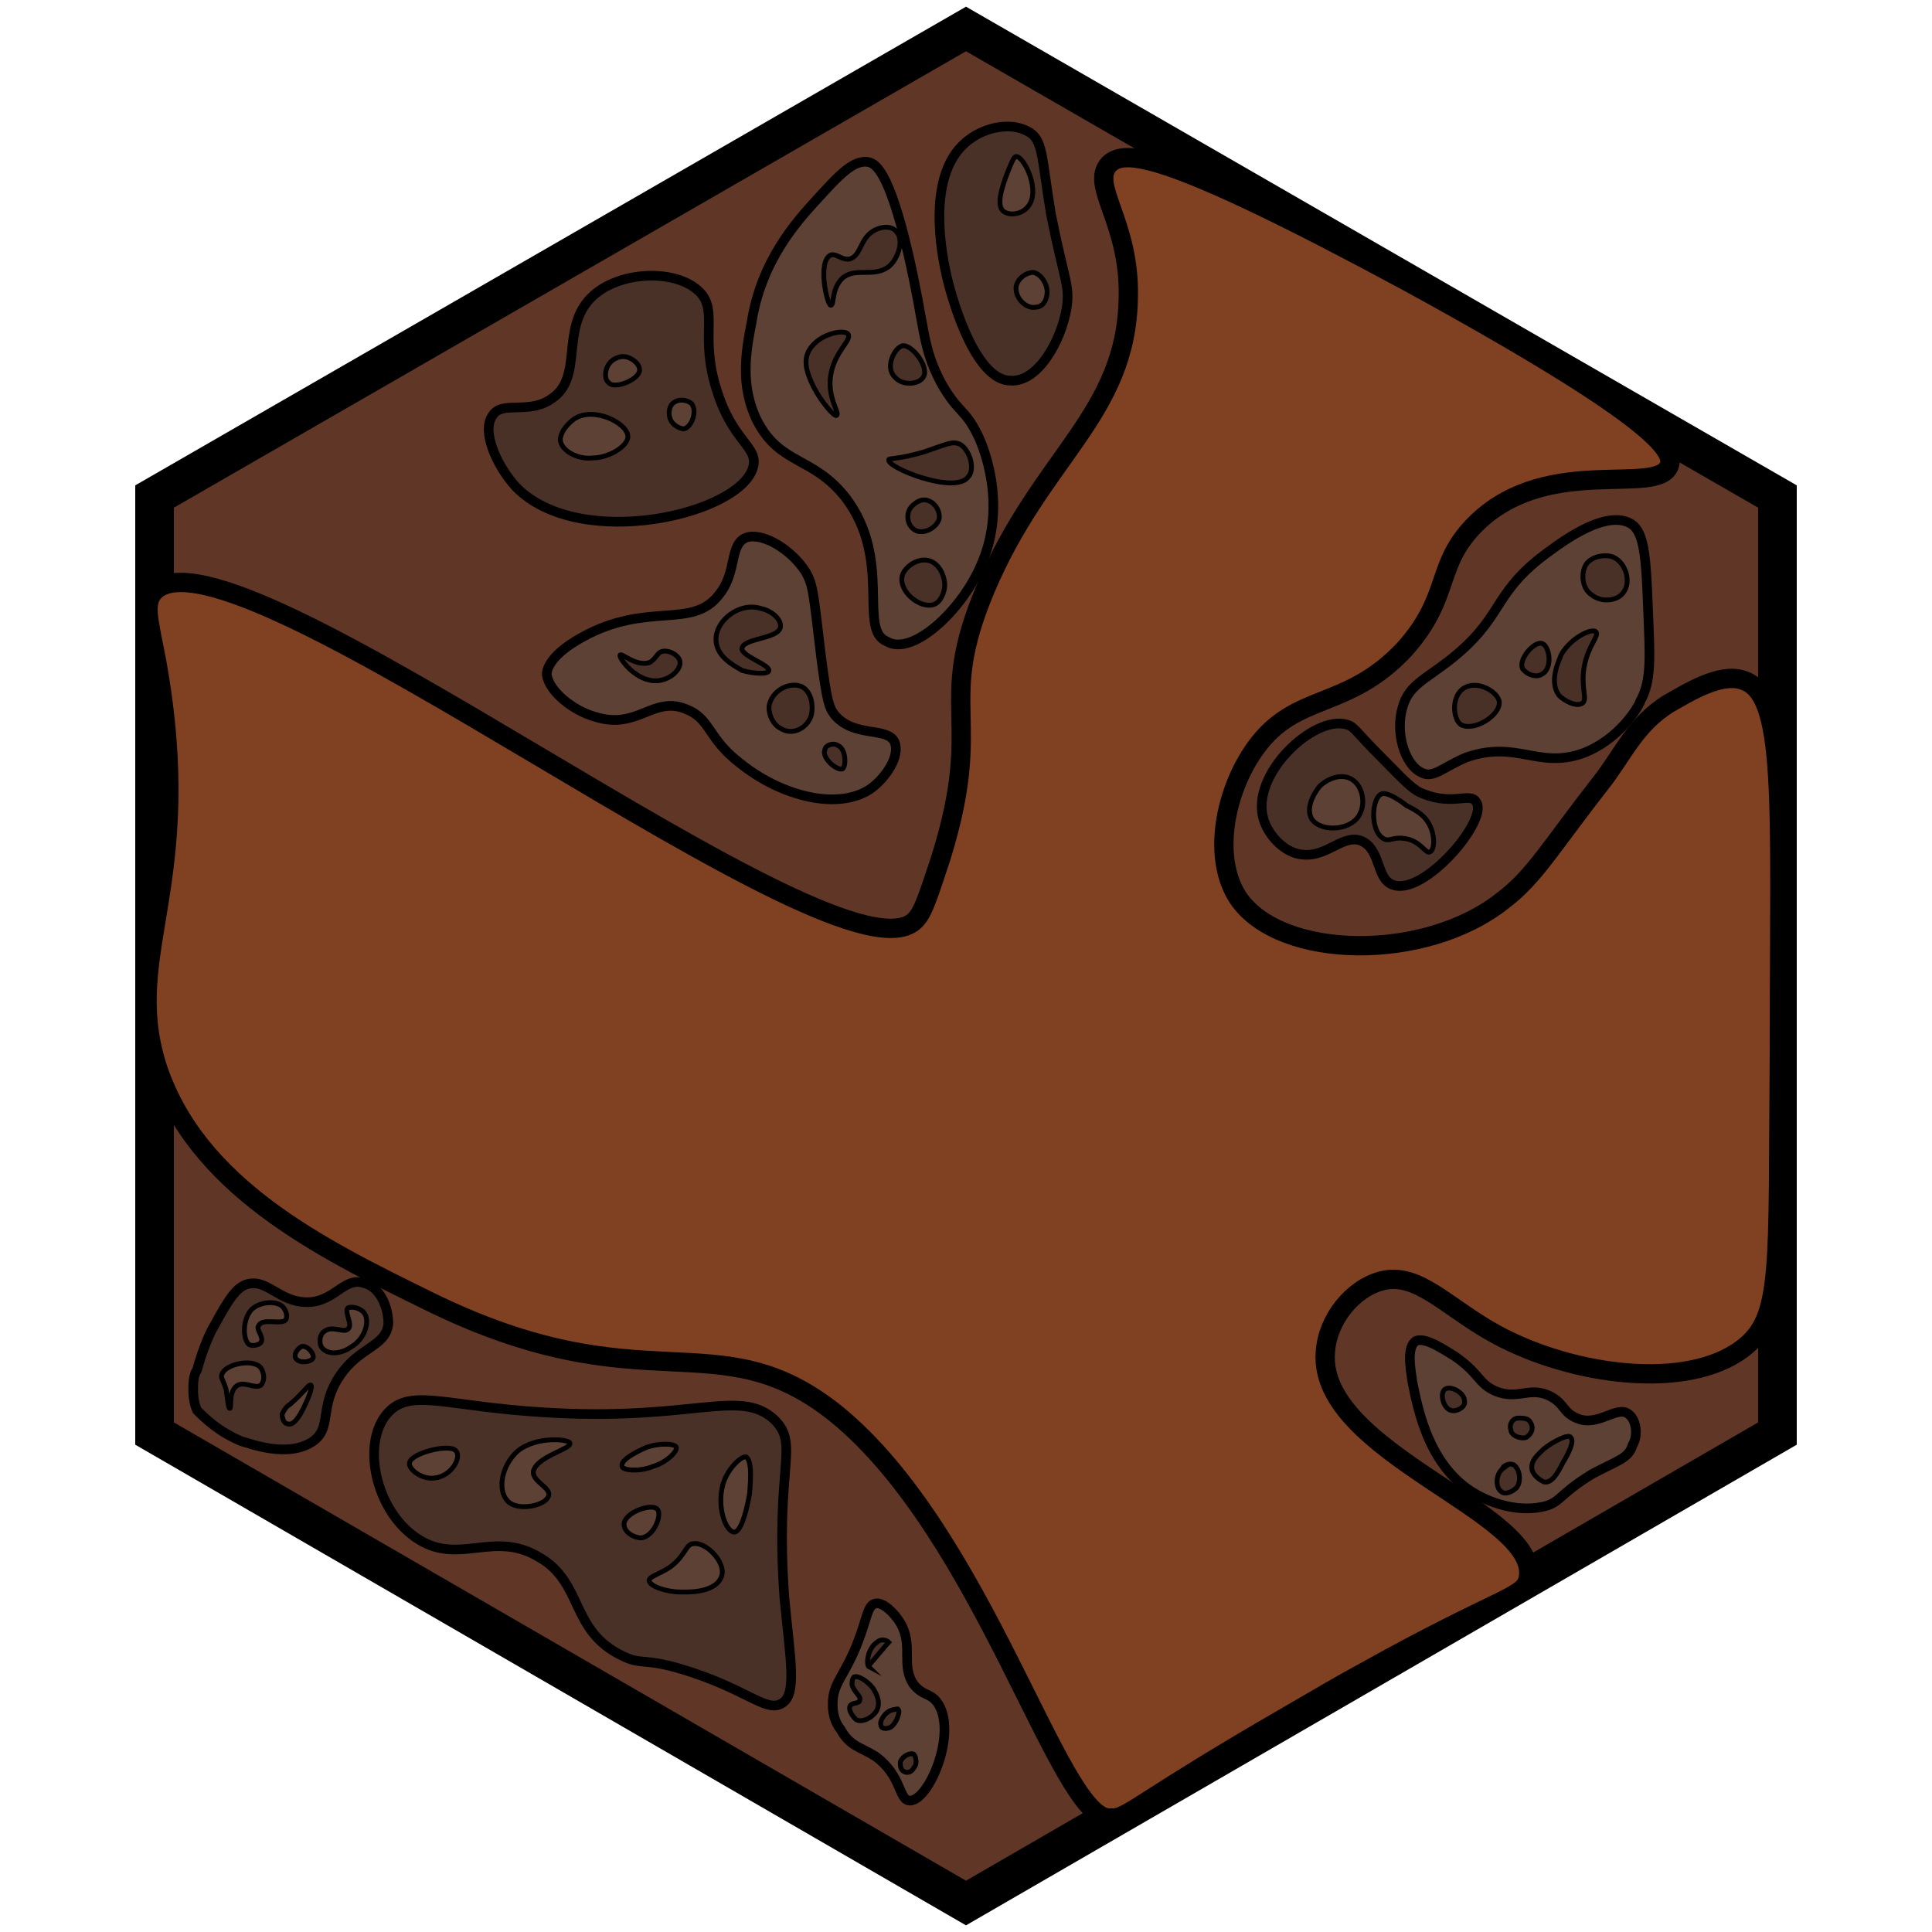
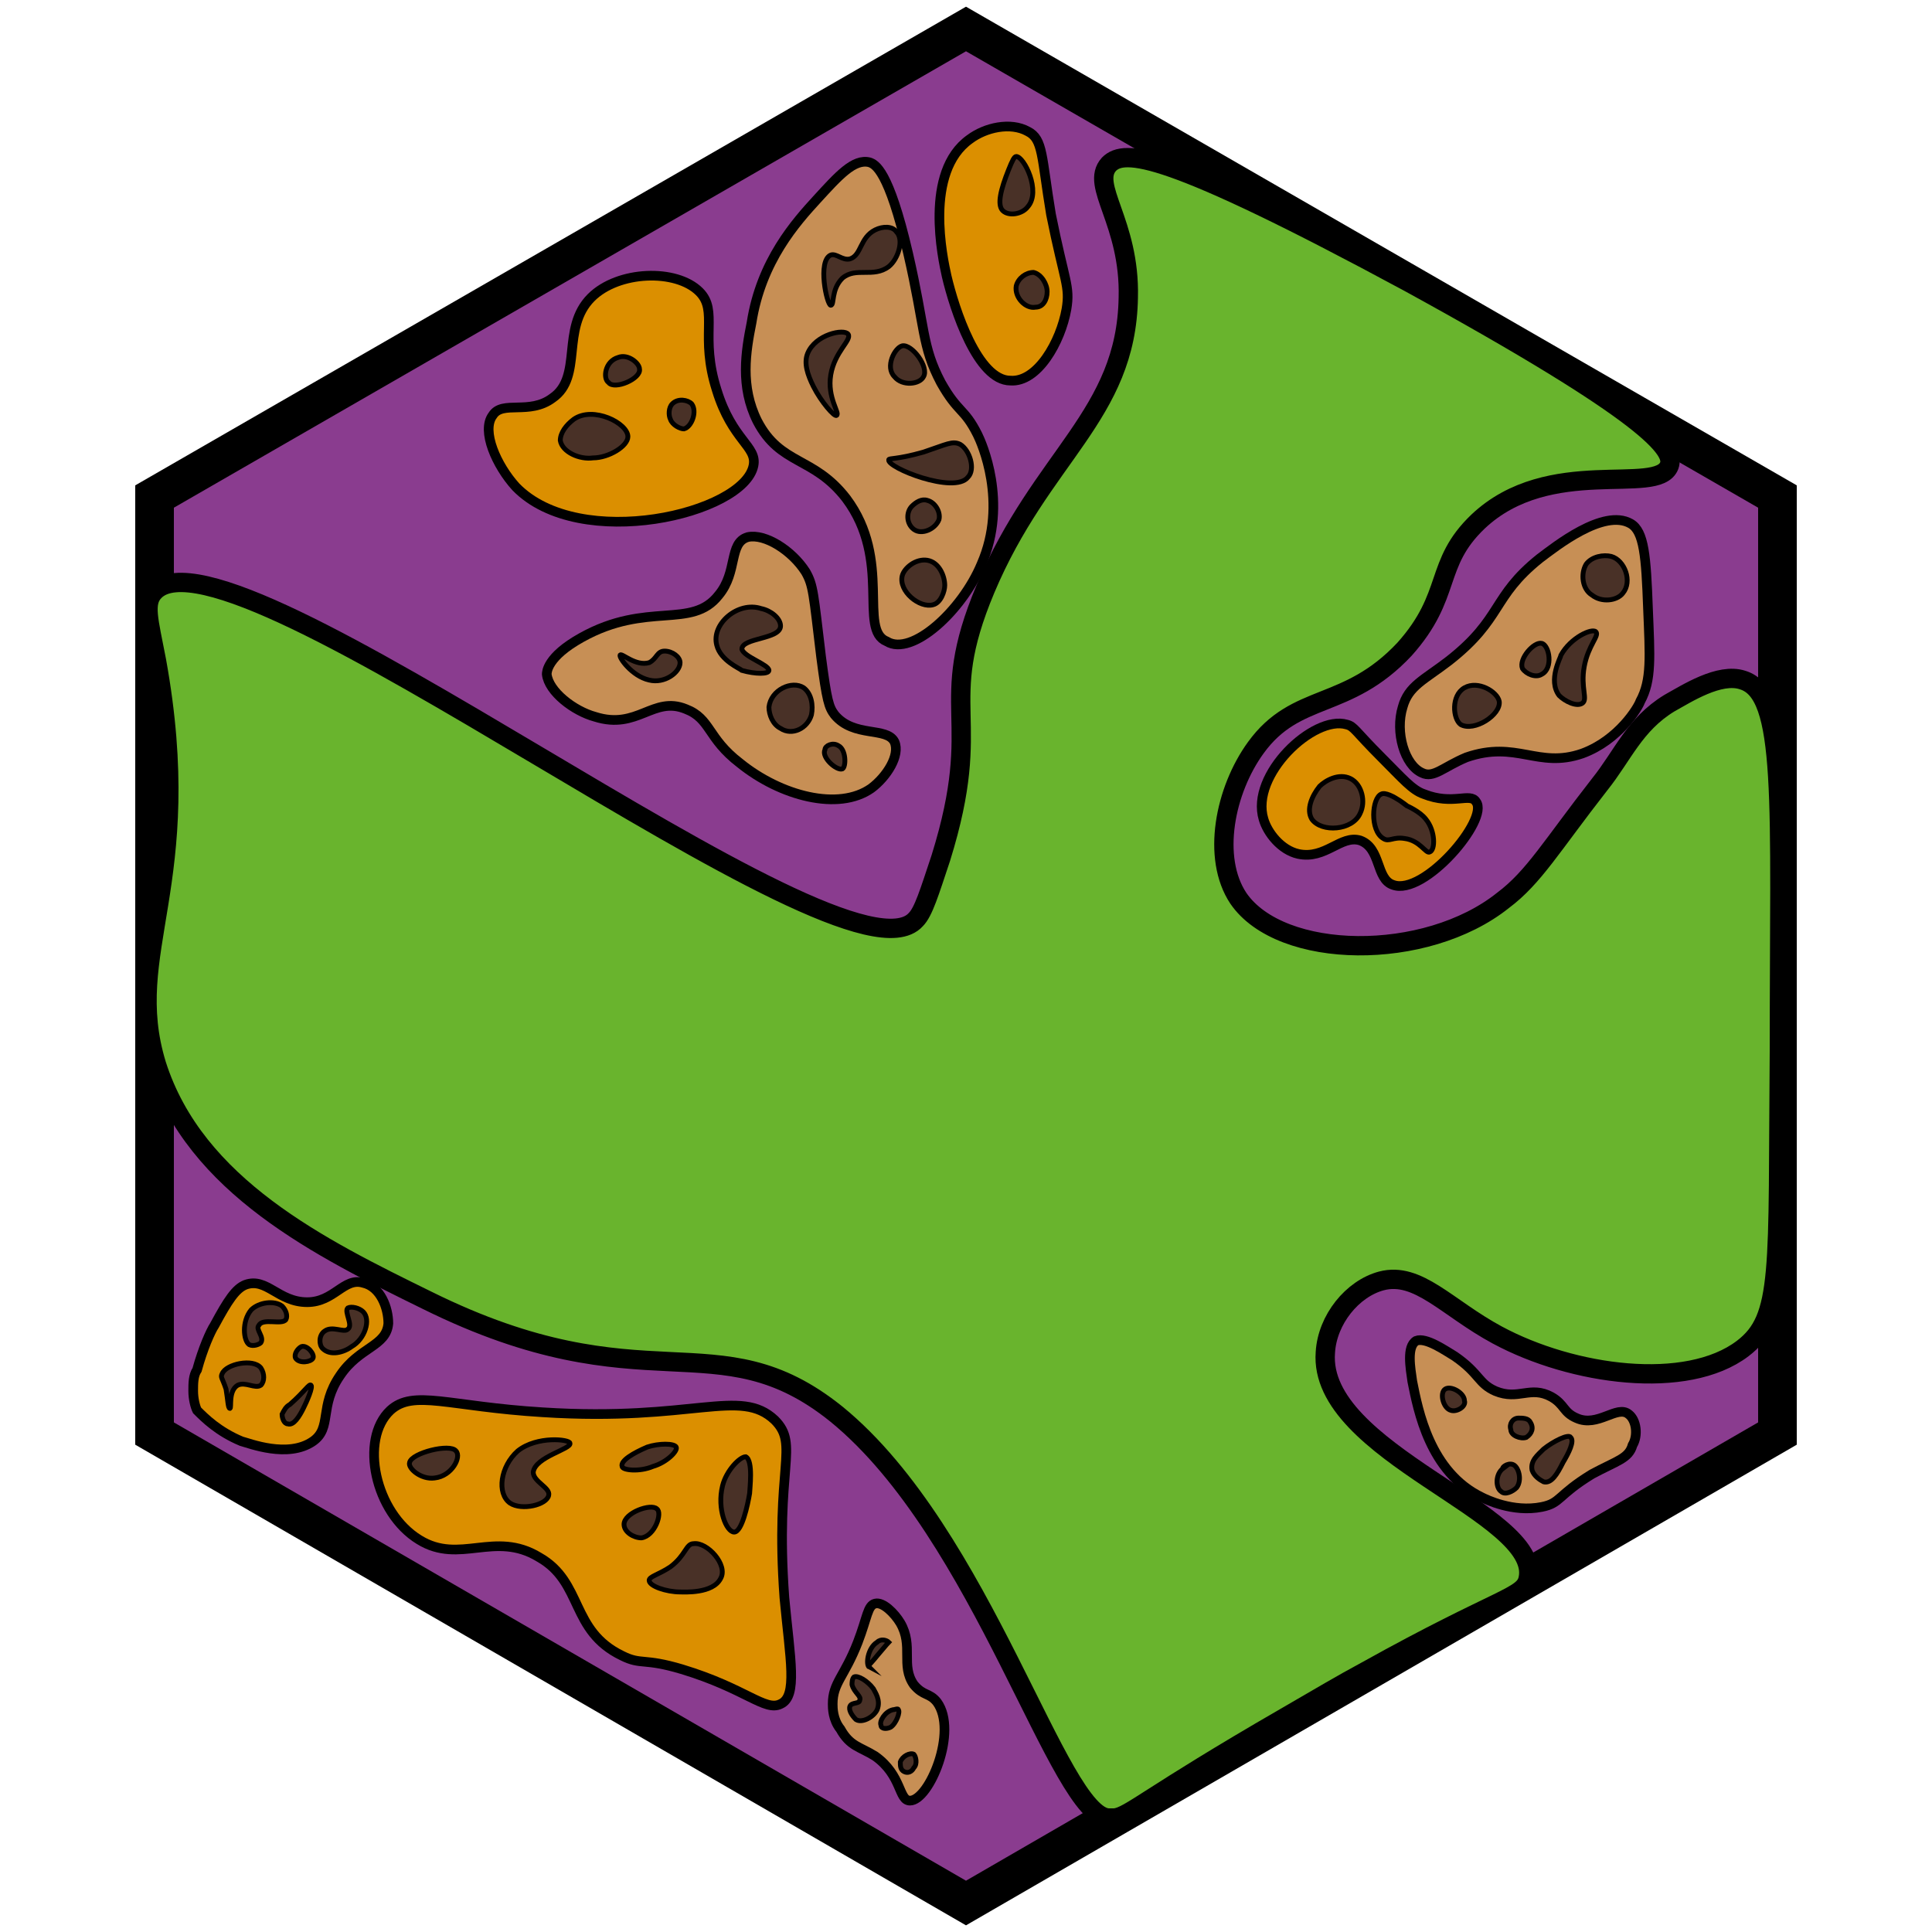
<svg xmlns="http://www.w3.org/2000/svg" version="1.1" id="Ebene_2_00000126308112139821010380000011903406711838980787_" x="0px" y="0px" viewBox="0 0 100 100" style="enable-background:new 0 0 100 100;" xml:space="preserve">
-   <style type="text/css">
- 	.st0{fill:#603726;stroke:#000000;stroke-width:2;stroke-miterlimit:10;}
- 	.st1{fill:#804122;stroke:#000000;stroke-miterlimit:10;}
- 	.st2{fill:#493127;stroke:#000000;stroke-width:0.5;stroke-miterlimit:10;}
- 	.st3{fill:#5D4135;stroke:#000000;stroke-width:0.5;stroke-miterlimit:10;}
- 	.st4{fill:#5D4135;stroke:#000000;stroke-width:0.25;stroke-miterlimit:10;}
- 	.st5{fill:#493127;stroke:#000000;stroke-width:0.25;stroke-miterlimit:10;}
- 	.st6{fill:none;stroke:#000000;stroke-width:0.25;stroke-miterlimit:10;}
- </style>
+   <style type="text/css">	.st0{fill:#8A3C8F;stroke:#000000;stroke-width:2;stroke-miterlimit:10;}	.st1{fill:#69B42D;stroke:#000000;stroke-miterlimit:10;}	.st2{fill:#DB8F00;stroke:#000000;stroke-width:0.5;stroke-miterlimit:10;}	.st3{fill:#C78F55;stroke:#000000;stroke-width:0.5;stroke-miterlimit:10;}	.st4{fill:#493127;stroke:#000000;stroke-width:0.25;stroke-miterlimit:10;}	.st5{fill:#493127;stroke:#000000;stroke-width:0.25;stroke-miterlimit:10;}	.st6{fill:none;stroke:#000000;stroke-width:0.25;stroke-miterlimit:10;}</style>
  <polygon class="st0" points="92,25.7 50,1.5 8,25.7 8,74.2 50,98.5 92,74.2 " />
-   <path class="st1" d="M22.1,67.3c11.3,5.6,15,0.9,21.2,5.9c7.6,6.2,11.5,20.9,14.1,20.9c0.1,0,0.3,0,0.3,0c0.8-0.1,1.7-1.1,8.8-5.2  c1.9-1.1,2.9-1.7,4.2-2.4c7-3.9,8.2-3.8,8.4-4.8c0.7-3.4-10.9-6.5-10.5-11.7c0.1-1.7,1.4-3.3,2.9-3.7c1.9-0.5,3.4,1.4,6,2.8  c3.9,2.1,9.8,2.9,12.7,0.7c2.1-1.6,1.8-4,1.9-15.4c0-13,0.4-18.5-1.9-19.2c-1.2-0.4-2.9,0.7-3.8,1.2c-1.8,1.1-2.4,2.7-3.6,4.2  c-2.5,3.2-3.4,4.8-5,6c-4,3.2-11.5,3.1-13.7-0.1c-1.4-2.1-0.7-5.6,0.9-7.8c2.1-2.9,4.7-1.9,7.7-5.1c2.5-2.8,1.5-4.4,3.8-6.6  c3.7-3.5,9.3-1.3,9.9-2.9c0.3-0.8-0.9-2.6-13.5-9.5C60.3,7.8,58.2,7.7,57.4,8.5c-1,1.1,1.1,3,1,6.9c-0.1,6.1-4.5,8.2-7.4,15.1  c-2.6,6.2,0,6.5-2.3,13.9c-0.6,1.8-0.9,2.8-1.3,3.2C43.7,51.7,12,26.5,8,30.6c-0.6,0.6-0.3,1.5,0.1,3.6c2.1,11.6-1.8,15,0,20.9  C10.1,61.4,16.6,64.6,22.1,67.3z" />
-   <path class="st2" d="M70.4,43.5c1.1,0.4,0.8,2,1.7,2.3c1.6,0.6,5-3.4,4.3-4.3c-0.3-0.5-1.2,0.2-2.7-0.4c-0.6-0.2-1.1-0.8-2.2-1.9  c-1.4-1.4-1.4-1.6-1.8-1.7c-1.7-0.5-5,2.6-4.3,4.9c0.2,0.7,0.9,1.6,1.8,1.8C68.6,44.5,69.4,43.2,70.4,43.5z" />
-   <path class="st3" d="M73.6,40c0.6,0.3,1.1-0.3,2.3-0.8c2.6-0.9,3.7,0.6,6-0.2c1.9-0.7,2.9-2.4,3-2.7c0.6-1.1,0.5-2.3,0.4-4.8  c-0.1-2.7-0.2-4-0.9-4.4c-1.4-0.8-3.9,1.2-4.7,1.8c-2.5,2-1.9,3.1-4.7,5.3c-1.3,1-2.1,1.3-2.4,2.4C72.2,37.9,72.7,39.6,73.6,40z" />
+   <path class="st1" d="M22.1,67.3c11.3,5.6,15,0.9,21.2,5.9c7.6,6.2,11.5,20.9,14.1,20.9c0.1,0,0.3,0,0.3,0c0.8-0.1,1.7-1.1,8.8-5.2 c1.9-1.1,2.9-1.7,4.2-2.4c7-3.9,8.2-3.8,8.4-4.8c0.7-3.4-10.9-6.5-10.5-11.7c0.1-1.7,1.4-3.3,2.9-3.7c1.9-0.5,3.4,1.4,6,2.8 c3.9,2.1,9.8,2.9,12.7,0.7c2.1-1.6,1.8-4,1.9-15.4c0-13,0.4-18.5-1.9-19.2c-1.2-0.4-2.9,0.7-3.8,1.2c-1.8,1.1-2.4,2.7-3.6,4.2 c-2.5,3.2-3.4,4.8-5,6c-4,3.2-11.5,3.1-13.7-0.1c-1.4-2.1-0.7-5.6,0.9-7.8c2.1-2.9,4.7-1.9,7.7-5.1c2.5-2.8,1.5-4.4,3.8-6.6 c3.7-3.5,9.3-1.3,9.9-2.9c0.3-0.8-0.9-2.6-13.5-9.5C60.3,7.8,58.2,7.7,57.4,8.5c-1,1.1,1.1,3,1,6.9c-0.1,6.1-4.5,8.2-7.4,15.1 c-2.6,6.2,0,6.5-2.3,13.9c-0.6,1.8-0.9,2.8-1.3,3.2C43.7,51.7,12,26.5,8,30.6c-0.6,0.6-0.3,1.5,0.1,3.6c2.1,11.6-1.8,15,0,20.9 C10.1,61.4,16.6,64.6,22.1,67.3z" />
+   <path class="st2" d="M70.4,43.5c1.1,0.4,0.8,2,1.7,2.3c1.6,0.6,5-3.4,4.3-4.3c-0.3-0.5-1.2,0.2-2.7-0.4c-0.6-0.2-1.1-0.8-2.2-1.9 c-1.4-1.4-1.4-1.6-1.8-1.7c-1.7-0.5-5,2.6-4.3,4.9c0.2,0.7,0.9,1.6,1.8,1.8C68.6,44.5,69.4,43.2,70.4,43.5z" />
+   <path class="st3" d="M73.6,40c0.6,0.3,1.1-0.3,2.3-0.8c2.6-0.9,3.7,0.6,6-0.2c1.9-0.7,2.9-2.4,3-2.7c0.6-1.1,0.5-2.3,0.4-4.8 c-0.1-2.7-0.2-4-0.9-4.4c-1.4-0.8-3.9,1.2-4.7,1.8c-2.5,2-1.9,3.1-4.7,5.3c-1.3,1-2.1,1.3-2.4,2.4C72.2,37.9,72.7,39.6,73.6,40z" />
  <g>
-     <path class="st2" d="M12.5,74.6c0.4,0.1,2.4,0.9,3.7,0c1-0.7,0.3-1.8,1.4-3.4c1-1.5,2.4-1.5,2.5-2.7c0-0.8-0.4-1.9-1.3-2.1   c-1-0.3-1.5,1-2.9,1c-1.5,0-2.1-1.3-3.2-0.9c-0.5,0.2-0.9,0.8-1.6,2.1c-0.2,0.3-0.6,1.2-0.9,2.3C10,71.2,10,71.6,10,72   c0,0.4,0.1,0.8,0.2,1C10.6,73.4,11.3,74.1,12.5,74.6z" />
-     <path class="st4" d="M12.3,71.7c0.4-0.2,0.9,0.2,1.2,0c0.2-0.2,0.2-0.6,0-0.9c-0.4-0.5-1.8-0.2-2,0.3c-0.1,0.2,0,0.2,0.2,0.8   c0.1,0.6,0.1,1,0.2,1C12,72.9,11.8,72,12.3,71.7z" />
-     <path class="st4" d="M15.7,72.9c0.2-0.4,0.5-1.1,0.4-1.2c-0.1-0.1-0.3,0.3-1.1,1c-0.2,0.1-0.3,0.3-0.4,0.5c0,0.2,0.1,0.5,0.3,0.5   C15.2,73.8,15.5,73.3,15.7,72.9z" />
-     <path class="st4" d="M13,67.8c0.4-0.4,1.2-0.5,1.6-0.2c0.2,0.2,0.3,0.5,0.2,0.7c-0.2,0.3-1.2-0.1-1.4,0.3c-0.2,0.2,0.3,0.6,0.1,0.9   c-0.1,0.1-0.4,0.2-0.6,0.1C12.6,69.4,12.5,68.4,13,67.8z" />
+     <path class="st2" d="M12.5,74.6c0.4,0.1,2.4,0.9,3.7,0c1-0.7,0.3-1.8,1.4-3.4c1-1.5,2.4-1.5,2.5-2.7c0-0.8-0.4-1.9-1.3-2.1  c-1-0.3-1.5,1-2.9,1c-1.5,0-2.1-1.3-3.2-0.9c-0.5,0.2-0.9,0.8-1.6,2.1c-0.2,0.3-0.6,1.2-0.9,2.3C10,71.2,10,71.6,10,72  c0,0.4,0.1,0.8,0.2,1C10.6,73.4,11.3,74.1,12.5,74.6z" />
+     <path class="st4" d="M12.3,71.7c0.4-0.2,0.9,0.2,1.2,0c0.2-0.2,0.2-0.6,0-0.9c-0.4-0.5-1.8-0.2-2,0.3c-0.1,0.2,0,0.2,0.2,0.8  c0.1,0.6,0.1,1,0.2,1C12,72.9,11.8,72,12.3,71.7z" />
+     <path class="st4" d="M15.7,72.9c0.2-0.4,0.5-1.1,0.4-1.2c-0.1-0.1-0.3,0.3-1.1,1c-0.2,0.1-0.3,0.3-0.4,0.5c0,0.2,0.1,0.5,0.3,0.5  C15.2,73.8,15.5,73.3,15.7,72.9z" />
+     <path class="st4" d="M13,67.8c0.4-0.4,1.2-0.5,1.6-0.2c0.2,0.2,0.3,0.5,0.2,0.7c-0.2,0.3-1.2-0.1-1.4,0.3c-0.2,0.2,0.3,0.6,0.1,0.9  c-0.1,0.1-0.4,0.2-0.6,0.1C12.6,69.4,12.5,68.4,13,67.8z" />
    <path class="st4" d="M16.2,70.3c0.1-0.2-0.3-0.7-0.6-0.6c-0.2,0.1-0.4,0.4-0.3,0.6C15.5,70.6,16.1,70.5,16.2,70.3z" />
-     <path class="st4" d="M18.2,69.7c0.7-0.4,1-1.4,0.6-1.8c-0.2-0.2-0.6-0.3-0.8-0.2c-0.2,0.2,0.3,0.9,0,1.1c-0.2,0.2-0.8-0.2-1.2,0.1   c-0.3,0.2-0.3,0.7-0.1,0.9C17.1,70.2,17.8,70,18.2,69.7z" />
+     <path class="st4" d="M18.2,69.7c0.7-0.4,1-1.4,0.6-1.8c-0.2-0.2-0.6-0.3-0.8-0.2c-0.2,0.2,0.3,0.9,0,1.1c-0.2,0.2-0.8-0.2-1.2,0.1  c-0.3,0.2-0.3,0.7-0.1,0.9C17.1,70.2,17.8,70,18.2,69.7z" />
  </g>
  <g>
-     <path class="st2" d="M28.1,73.1c-4.9-0.3-6.7-1.2-7.9-0.1c-1.6,1.5-0.8,5.3,1.5,6.7c2.1,1.3,3.9-0.5,6.2,0.9   c2.3,1.3,1.6,3.8,4.3,5.1c1,0.5,1.1,0.1,3.1,0.7c3.3,1,4.3,2.2,5.1,1.8c0.9-0.4,0.5-2.3,0.2-5.5c-0.5-6.8,0.8-7.9-0.5-9.2   C38.3,71.8,35.9,73.6,28.1,73.1z" />
-     <path class="st4" d="M38.8,77.3c-0.1,0.6-0.4,2-0.8,2c-0.4,0-0.9-1.2-0.6-2.4c0.2-0.8,0.9-1.5,1.2-1.5C39,75.6,38.8,77.1,38.8,77.3   z" />
+     <path class="st2" d="M28.1,73.1c-4.9-0.3-6.7-1.2-7.9-0.1c-1.6,1.5-0.8,5.3,1.5,6.7c2.1,1.3,3.9-0.5,6.2,0.9  c2.3,1.3,1.6,3.8,4.3,5.1c1,0.5,1.1,0.1,3.1,0.7c3.3,1,4.3,2.2,5.1,1.8c0.9-0.4,0.5-2.3,0.2-5.5c-0.5-6.8,0.8-7.9-0.5-9.2  C38.3,71.8,35.9,73.6,28.1,73.1z" />
+     <path class="st4" d="M38.8,77.3c-0.1,0.6-0.4,2-0.8,2c-0.4,0-0.9-1.2-0.6-2.4c0.2-0.8,0.9-1.5,1.2-1.5C39,75.6,38.8,77.1,38.8,77.3  z" />
    <path class="st4" d="M33.2,79.6c-0.4,0-0.9-0.3-0.9-0.7c0-0.6,1.4-1.1,1.7-0.8C34.3,78.3,33.9,79.5,33.2,79.6z" />
-     <path class="st4" d="M37.3,81.7c-0.4,0.8-1.9,0.7-2.1,0.7c-0.7,0-1.6-0.3-1.6-0.6c0-0.2,0.5-0.3,1.1-0.7c0.8-0.6,0.8-1.2,1.2-1.2   C36.6,79.8,37.7,81,37.3,81.7z" />
-     <path class="st4" d="M32.2,75.9c-0.1-0.3,0.6-0.7,1.3-1c0.6-0.2,1.4-0.2,1.5,0c0.1,0.2-0.5,0.8-1.2,1   C33.1,76.2,32.2,76.1,32.2,75.9z" />
-     <path class="st4" d="M26.8,75.1c-0.9,0.8-1.1,2.2-0.4,2.7c0.6,0.4,1.9,0.1,2-0.4c0.1-0.4-0.8-0.7-0.8-1.2c0.1-0.8,2-1.2,1.9-1.5   C29.5,74.5,27.8,74.3,26.8,75.1z" />
+     <path class="st4" d="M37.3,81.7c-0.4,0.8-1.9,0.7-2.1,0.7c-0.7,0-1.6-0.3-1.6-0.6c0-0.2,0.5-0.3,1.1-0.7c0.8-0.6,0.8-1.2,1.2-1.2  C36.6,79.8,37.7,81,37.3,81.7z" />
+     <path class="st4" d="M32.2,75.9c-0.1-0.3,0.6-0.7,1.3-1c0.6-0.2,1.4-0.2,1.5,0c0.1,0.2-0.5,0.8-1.2,1  C33.1,76.2,32.2,76.1,32.2,75.9z" />
+     <path class="st4" d="M26.8,75.1c-0.9,0.8-1.1,2.2-0.4,2.7c0.6,0.4,1.9,0.1,2-0.4c0.1-0.4-0.8-0.7-0.8-1.2c0.1-0.8,2-1.2,1.9-1.5  C29.5,74.5,27.8,74.3,26.8,75.1z" />
    <path class="st4" d="M21.2,75.7c-0.1,0.3,0.6,0.9,1.3,0.8c0.9-0.1,1.4-1.1,1.1-1.4C23.3,74.7,21.3,75.2,21.2,75.7z" />
  </g>
  <g>
-     <path class="st3" d="M35.5,36.7c1.3,0.5,1.1,1.5,2.8,2.8c2.1,1.7,5.1,2.5,6.8,1.3c0.8-0.6,1.5-1.7,1.2-2.4   c-0.4-0.8-2.1-0.2-3.1-1.4c-0.3-0.4-0.4-0.7-0.7-3c-0.4-3.3-0.4-3.7-0.8-4.4c-0.7-1.1-2.1-2-3-1.8c-1,0.3-0.5,1.8-1.5,3   c-1.4,1.8-3.7,0.3-7.1,2.2c-1.8,1-1.8,1.8-1.8,1.9c0.1,0.9,1.4,1.9,2.5,2.2C33,37.8,33.8,36,35.5,36.7z" />
-     <path class="st5" d="M33.6,34.3c-0.7,0.2-1.4-0.5-1.5-0.4C32,34,32.7,35,33.6,35.2c0.8,0.2,1.6-0.4,1.6-0.9c0-0.3-0.4-0.6-0.8-0.6   C34,33.7,34,34.1,33.6,34.3z" />
-     <path class="st5" d="M39.8,34.7c0-0.3-1.3-0.7-1.4-1.1c0-0.6,2-0.5,2-1.2c0-0.4-0.5-0.8-1-0.9c-1.2-0.4-2.6,0.8-2.3,1.9   c0.2,0.8,1.2,1.2,1.3,1.3C39.1,34.9,39.8,34.9,39.8,34.7z" />
+     <path class="st3" d="M35.5,36.7c1.3,0.5,1.1,1.5,2.8,2.8c2.1,1.7,5.1,2.5,6.8,1.3c0.8-0.6,1.5-1.7,1.2-2.4  c-0.4-0.8-2.1-0.2-3.1-1.4c-0.3-0.4-0.4-0.7-0.7-3c-0.4-3.3-0.4-3.7-0.8-4.4c-0.7-1.1-2.1-2-3-1.8c-1,0.3-0.5,1.8-1.5,3  c-1.4,1.8-3.7,0.3-7.1,2.2c-1.8,1-1.8,1.8-1.8,1.9c0.1,0.9,1.4,1.9,2.5,2.2C33,37.8,33.8,36,35.5,36.7z" />
+     <path class="st5" d="M33.6,34.3c-0.7,0.2-1.4-0.5-1.5-0.4C32,34,32.7,35,33.6,35.2c0.8,0.2,1.6-0.4,1.6-0.9c0-0.3-0.4-0.6-0.8-0.6  C34,33.7,34,34.1,33.6,34.3z" />
+     <path class="st5" d="M39.8,34.7c0-0.3-1.3-0.7-1.4-1.1c0-0.6,2-0.5,2-1.2c0-0.4-0.5-0.8-1-0.9c-1.2-0.4-2.6,0.8-2.3,1.9  c0.2,0.8,1.2,1.2,1.3,1.3C39.1,34.9,39.8,34.9,39.8,34.7z" />
    <path class="st5" d="M40.4,37.7c0.6,0.4,1.4,0,1.6-0.7c0.1-0.5,0-1.1-0.4-1.4c-0.6-0.4-1.7,0.1-1.8,1C39.8,37,40,37.5,40.4,37.7z" />
    <path class="st5" d="M43.6,39.8c0.2-0.1,0.2-1-0.2-1.2c-0.3-0.2-0.7,0-0.7,0.2C42.5,39.2,43.3,39.9,43.6,39.8z" />
  </g>
  <g>
-     <path class="st2" d="M39,24.1c0.2-1-1.1-1.3-1.9-3.9c-0.9-2.8,0.1-4.1-0.9-5.1C35,13.9,32,14,30.6,15.4c-1.6,1.6-0.4,4.1-2,5.2   c-1.2,0.9-2.6,0.1-3.1,0.9c-0.6,0.8,0.2,2.6,1.2,3.7C30,28.6,38.5,26.6,39,24.1z" />
+     <path class="st2" d="M39,24.1c0.2-1-1.1-1.3-1.9-3.9c-0.9-2.8,0.1-4.1-0.9-5.1C35,13.9,32,14,30.6,15.4c-1.6,1.6-0.4,4.1-2,5.2  c-1.2,0.9-2.6,0.1-3.1,0.9c-0.6,0.8,0.2,2.6,1.2,3.7C30,28.6,38.5,26.6,39,24.1z" />
    <path class="st4" d="M29,22.8c0.1,0.6,1,1,1.7,0.9c0.8,0,1.8-0.6,1.8-1.1c0-0.7-1.8-1.6-2.8-0.9C29.3,22,29,22.4,29,22.8z" />
-     <path class="st4" d="M34.7,21.7c0.1,0.3,0.5,0.5,0.7,0.5c0.4-0.1,0.7-0.9,0.4-1.3c-0.2-0.2-0.7-0.3-1,0   C34.6,21.1,34.6,21.5,34.7,21.7z" />
+     <path class="st4" d="M34.7,21.7c0.1,0.3,0.5,0.5,0.7,0.5c0.4-0.1,0.7-0.9,0.4-1.3c-0.2-0.2-0.7-0.3-1,0  C34.6,21.1,34.6,21.5,34.7,21.7z" />
    <path class="st4" d="M33.1,19.1c0-0.3-0.6-0.8-1.1-0.6c-0.7,0.2-0.8,1.1-0.5,1.3C31.8,20.2,33.2,19.6,33.1,19.1z" />
  </g>
  <g>
-     <path class="st3" d="M45.3,90.9c1.4,1,1.2,2.3,1.8,2.3c1,0,2.5-3.6,1.4-5.1c-0.4-0.5-0.7-0.3-1.2-0.9c-0.7-1,0-2-0.7-3.2   c-0.3-0.5-0.9-1.1-1.3-1c-0.4,0.1-0.4,0.7-0.9,2c-0.7,1.8-1.3,2.1-1.3,3.2c0,0.2,0,0.8,0.4,1.3C44,90.4,44.5,90.4,45.3,90.9z" />
-     <path class="st5" d="M44,88.3c-0.1,0.2,0.1,0.5,0.3,0.7c0.3,0.2,0.9-0.1,1.1-0.5c0.2-0.5-0.1-0.9-0.2-1.1c-0.3-0.4-0.8-0.7-1-0.6   c-0.1,0.1-0.1,0.3-0.1,0.4c0.1,0.4,0.5,0.6,0.4,0.8C44.5,88.2,44.1,88.1,44,88.3z" />
-     <path class="st5" d="M45.6,89.3c-0.1-0.2,0.2-0.7,0.6-0.8c0.1,0,0.3-0.1,0.3,0c0.1,0.1-0.1,0.7-0.4,0.9   C45.9,89.5,45.6,89.5,45.6,89.3z" />
-     <path class="st5" d="M46.8,91.7c0.2,0.1,0.4,0,0.5-0.2c0.2-0.2,0.1-0.6,0-0.7c-0.2-0.1-0.6,0.1-0.7,0.4   C46.6,91.4,46.6,91.6,46.8,91.7z" />
-     <path class="st5" d="M45.4,85.7C45.9,85.1,46,85,46,85c-0.1-0.1-0.4-0.2-0.6,0c-0.5,0.3-0.6,1.2-0.4,1.3   C44.9,86.2,45,86.2,45.4,85.7z" />
+     <path class="st3" d="M45.3,90.9c1.4,1,1.2,2.3,1.8,2.3c1,0,2.5-3.6,1.4-5.1c-0.4-0.5-0.7-0.3-1.2-0.9c-0.7-1,0-2-0.7-3.2  c-0.3-0.5-0.9-1.1-1.3-1c-0.4,0.1-0.4,0.7-0.9,2c-0.7,1.8-1.3,2.1-1.3,3.2c0,0.2,0,0.8,0.4,1.3C44,90.4,44.5,90.4,45.3,90.9z" />
+     <path class="st5" d="M44,88.3c-0.1,0.2,0.1,0.5,0.3,0.7c0.3,0.2,0.9-0.1,1.1-0.5c0.2-0.5-0.1-0.9-0.2-1.1c-0.3-0.4-0.8-0.7-1-0.6  c-0.1,0.1-0.1,0.3-0.1,0.4c0.1,0.4,0.5,0.6,0.4,0.8C44.5,88.2,44.1,88.1,44,88.3z" />
+     <path class="st5" d="M45.6,89.3c-0.1-0.2,0.2-0.7,0.6-0.8c0.1,0,0.3-0.1,0.3,0c0.1,0.1-0.1,0.7-0.4,0.9  C45.9,89.5,45.6,89.5,45.6,89.3z" />
+     <path class="st5" d="M46.8,91.7c0.2,0.1,0.4,0,0.5-0.2c0.2-0.2,0.1-0.6,0-0.7c-0.2-0.1-0.6,0.1-0.7,0.4  C46.6,91.4,46.6,91.6,46.8,91.7z" />
+     <path class="st5" d="M45.4,85.7C45.9,85.1,46,85,46,85c-0.1-0.1-0.4-0.2-0.6,0c-0.5,0.3-0.6,1.2-0.4,1.3  C44.9,86.2,45,86.2,45.4,85.7z" />
  </g>
  <path class="st6" d="M45.6,23.3" />
  <g>
-     <path class="st3" d="M50.8,29.2c1.4-3.2,0-6.3-0.2-6.7c-0.7-1.4-1-1.1-1.9-2.7c-1-1.9-0.8-2.8-1.7-6.7c-1-4.3-1.7-4.6-2-4.7   c-0.8-0.2-1.6,0.7-2.7,1.9c-1.1,1.2-2.9,3.2-3.4,6.4c-0.3,1.5-0.6,3.3,0.3,5.1c1.2,2.3,2.9,1.8,4.6,4c2.4,3.2,0.6,6.8,2.1,7.4   C47.2,34,49.8,31.6,50.8,29.2z" />
-     <path class="st5" d="M43.3,21.5c0.2-0.1-0.5-0.9-0.3-2.1c0.2-1.2,1.1-1.8,0.9-2.1c-0.2-0.3-1.7,0-2.1,1c-0.2,0.5,0,1.1,0.3,1.7   C42.5,20.8,43.2,21.6,43.3,21.5z" />
-     <path class="st5" d="M50.1,24.7c0.4-0.4,0.1-1.4-0.4-1.7c-0.4-0.2-0.7,0-1.9,0.4c-1.4,0.4-1.8,0.3-1.8,0.4   C45.9,24.2,49.4,25.6,50.1,24.7z" />
-     <path class="st5" d="M47.3,27.4c0.4,0.3,1.1,0,1.3-0.5c0.1-0.4-0.2-0.9-0.6-1c-0.3-0.1-0.6,0.1-0.8,0.3   C46.9,26.5,46.9,27.1,47.3,27.4z" />
-     <path class="st5" d="M46.7,29.8c-0.2,0.8,0.9,1.7,1.6,1.5c0.4-0.1,0.6-0.7,0.6-1c0-0.5-0.3-1.2-0.9-1.3   C47.4,28.9,46.8,29.4,46.7,29.8z" />
+     <path class="st3" d="M50.8,29.2c1.4-3.2,0-6.3-0.2-6.7c-0.7-1.4-1-1.1-1.9-2.7c-1-1.9-0.8-2.8-1.7-6.7c-1-4.3-1.7-4.6-2-4.7  c-0.8-0.2-1.6,0.7-2.7,1.9c-1.1,1.2-2.9,3.2-3.4,6.4c-0.3,1.5-0.6,3.3,0.3,5.1c1.2,2.3,2.9,1.8,4.6,4c2.4,3.2,0.6,6.8,2.1,7.4  C47.2,34,49.8,31.6,50.8,29.2z" />
+     <path class="st5" d="M43.3,21.5c0.2-0.1-0.5-0.9-0.3-2.1c0.2-1.2,1.1-1.8,0.9-2.1c-0.2-0.3-1.7,0-2.1,1c-0.2,0.5,0,1.1,0.3,1.7  C42.5,20.8,43.2,21.6,43.3,21.5z" />
+     <path class="st5" d="M50.1,24.7c0.4-0.4,0.1-1.4-0.4-1.7c-0.4-0.2-0.7,0-1.9,0.4c-1.4,0.4-1.8,0.3-1.8,0.4  C45.9,24.2,49.4,25.6,50.1,24.7z" />
+     <path class="st5" d="M47.3,27.4c0.4,0.3,1.1,0,1.3-0.5c0.1-0.4-0.2-0.9-0.6-1c-0.3-0.1-0.6,0.1-0.8,0.3  C46.9,26.5,46.9,27.1,47.3,27.4z" />
+     <path class="st5" d="M46.7,29.8c-0.2,0.8,0.9,1.7,1.6,1.5c0.4-0.1,0.6-0.7,0.6-1c0-0.5-0.3-1.2-0.9-1.3  C47.4,28.9,46.8,29.4,46.7,29.8z" />
    <path class="st5" d="M47.8,19.5c0.3-0.5-0.6-1.7-1.1-1.6c-0.4,0.1-0.9,1.1-0.4,1.6C46.7,20,47.6,19.9,47.8,19.5z" />
-     <path class="st5" d="M43,13.2c0.3-0.1,0.6,0.3,1,0.2c0.6-0.2,0.5-1.1,1.3-1.5c0.4-0.2,0.9-0.2,1.1,0.1c0.4,0.4,0.1,1.4-0.4,1.8   c-0.8,0.6-1.7,0-2.4,0.6C43,15,43.2,15.8,43,15.8C42.8,15.8,42.3,13.5,43,13.2z" />
+     <path class="st5" d="M43,13.2c0.3-0.1,0.6,0.3,1,0.2c0.6-0.2,0.5-1.1,1.3-1.5c0.4-0.2,0.9-0.2,1.1,0.1c0.4,0.4,0.1,1.4-0.4,1.8  c-0.8,0.6-1.7,0-2.4,0.6C43,15,43.2,15.8,43,15.8C42.8,15.8,42.3,13.5,43,13.2z" />
  </g>
  <g>
-     <path class="st2" d="M55.2,16c0.2-1.2-0.1-1.4-0.8-4.9c-0.5-3-0.4-3.9-1.2-4.3c-0.9-0.5-2.2-0.2-3,0.4c-2.4,1.7-1.4,6.2-1.2,7.1   c0.4,1.7,1.6,5.4,3.3,5.4C53.7,19.8,54.9,17.7,55.2,16z" />
+     <path class="st2" d="M55.2,16c0.2-1.2-0.1-1.4-0.8-4.9c-0.5-3-0.4-3.9-1.2-4.3c-0.9-0.5-2.2-0.2-3,0.4c-2.4,1.7-1.4,6.2-1.2,7.1  c0.4,1.7,1.6,5.4,3.3,5.4C53.7,19.8,54.9,17.7,55.2,16z" />
    <path class="st4" d="M54.2,15.1c0-0.4-0.3-0.9-0.7-1c-0.4,0-0.8,0.3-0.9,0.7c-0.1,0.6,0.5,1.2,1,1.1C54,15.9,54.2,15.5,54.2,15.1z" />
-     <path class="st4" d="M53.2,10.7c0.7-0.8-0.2-2.6-0.6-2.6c-0.1,0-0.2,0.2-0.4,0.7c-0.4,1-0.6,1.8-0.3,2.1   C52.2,11.2,52.9,11.1,53.2,10.7z" />
+     <path class="st4" d="M53.2,10.7c0.7-0.8-0.2-2.6-0.6-2.6c-0.1,0-0.2,0.2-0.4,0.7c-0.4,1-0.6,1.8-0.3,2.1  C52.2,11.2,52.9,11.1,53.2,10.7z" />
  </g>
-   <path class="st4" d="M70.4,42.1c0.3-0.6,0.1-1.5-0.5-1.8c-0.6-0.3-1.3,0.1-1.6,0.4c-0.4,0.5-0.7,1.2-0.4,1.7  C68.4,43.1,70,43,70.4,42.1z" />
-   <path class="st4" d="M72.7,43.4c0.8,0.1,1.1,0.8,1.3,0.7c0.3-0.1,0.3-1.1-0.2-1.7c-0.3-0.4-1-0.7-1-0.7l0,0c0.4,0.3-0.9-0.8-1.3-0.6  c-0.5,0.2-0.6,1.9,0.1,2.3C71.9,43.6,72.1,43.3,72.7,43.4z" />
+   <path class="st4" d="M70.4,42.1c0.3-0.6,0.1-1.5-0.5-1.8c-0.6-0.3-1.3,0.1-1.6,0.4c-0.4,0.5-0.7,1.2-0.4,1.7 C68.4,43.1,70,43,70.4,42.1z" />
+   <path class="st4" d="M72.7,43.4c0.8,0.1,1.1,0.8,1.3,0.7c0.3-0.1,0.3-1.1-0.2-1.7c-0.3-0.4-1-0.7-1-0.7l0,0c0.4,0.3-0.9-0.8-1.3-0.6 c-0.5,0.2-0.6,1.9,0.1,2.3C71.9,43.6,72.1,43.3,72.7,43.4z" />
  <path class="st5" d="M77.6,36.3c-0.1-0.5-1.1-1.1-1.8-0.7c-0.7,0.4-0.6,1.6-0.2,1.9C76.3,37.9,77.7,37,77.6,36.3z" />
  <path class="st5" d="M79.8,33.3c-0.4-0.1-1.2,0.8-1,1.3c0.2,0.3,0.7,0.5,1,0.3C80.4,34.6,80.2,33.4,79.8,33.3z" />
-   <path class="st5" d="M81.9,36.4c0.3-0.2-0.1-0.8,0.1-1.9c0.2-1.1,0.8-1.6,0.6-1.8c-0.2-0.2-1.3,0.3-1.8,1.2c0,0.1-0.7,1.3-0.1,2.1  C81,36.3,81.6,36.6,81.9,36.4z" />
-   <path class="st5" d="M84,30.7c0.5-0.6,0.1-1.7-0.6-1.9c-0.4-0.1-1,0-1.3,0.4c-0.3,0.5-0.2,1.3,0.3,1.6C82.9,31.2,83.7,31.1,84,30.7z  " />
+   <path class="st5" d="M81.9,36.4c0.3-0.2-0.1-0.8,0.1-1.9c0.2-1.1,0.8-1.6,0.6-1.8c-0.2-0.2-1.3,0.3-1.8,1.2c0,0.1-0.7,1.3-0.1,2.1 C81,36.3,81.6,36.6,81.9,36.4z" />
+   <path class="st5" d="M84,30.7c0.5-0.6,0.1-1.7-0.6-1.9c-0.4-0.1-1,0-1.3,0.4c-0.3,0.5-0.2,1.3,0.3,1.6C82.9,31.2,83.7,31.1,84,30.7z " />
  <g>
-     <path class="st3" d="M84.3,73.2c-0.6-0.5-1.6,0.7-2.7,0.2c-0.7-0.3-0.6-0.7-1.3-1.1c-1.1-0.6-1.7,0.2-2.9-0.3   c-0.9-0.4-0.8-0.9-2.1-1.8c-0.5-0.3-1.5-1-2-0.8c-0.5,0.3-0.3,1.4-0.2,2.1c0.3,1.5,0.9,4.7,3.6,6c0.2,0.1,1.6,0.8,3.1,0.5   c1-0.2,0.8-0.6,2.6-1.7c1.3-0.7,1.9-0.8,2.1-1.5C84.8,74.3,84.7,73.5,84.3,73.2z" />
-     <path class="st5" d="M79.9,75c-0.3,0.3-0.7,0.6-0.6,1.1c0.1,0.3,0.4,0.5,0.6,0.6c0.4,0.1,0.7-0.4,1-1c0.3-0.5,0.6-1.1,0.4-1.3   C81.2,74.2,80.4,74.6,79.9,75z" />
-     <path class="st5" d="M78.6,73.4c0.2,0,0.5,0,0.6,0.2c0.2,0.3,0.1,0.6-0.2,0.8c-0.3,0.1-0.8-0.1-0.8-0.4   C78.1,73.7,78.3,73.4,78.6,73.4z" />
+     <path class="st3" d="M84.3,73.2c-0.6-0.5-1.6,0.7-2.7,0.2c-0.7-0.3-0.6-0.7-1.3-1.1c-1.1-0.6-1.7,0.2-2.9-0.3  c-0.9-0.4-0.8-0.9-2.1-1.8c-0.5-0.3-1.5-1-2-0.8c-0.5,0.3-0.3,1.4-0.2,2.1c0.3,1.5,0.9,4.7,3.6,6c0.2,0.1,1.6,0.8,3.1,0.5  c1-0.2,0.8-0.6,2.6-1.7c1.3-0.7,1.9-0.8,2.1-1.5C84.8,74.3,84.7,73.5,84.3,73.2z" />
+     <path class="st5" d="M79.9,75c-0.3,0.3-0.7,0.6-0.6,1.1c0.1,0.3,0.4,0.5,0.6,0.6c0.4,0.1,0.7-0.4,1-1c0.3-0.5,0.6-1.1,0.4-1.3  C81.2,74.2,80.4,74.6,79.9,75z" />
+     <path class="st5" d="M78.6,73.4c0.2,0,0.5,0,0.6,0.2c0.2,0.3,0.1,0.6-0.2,0.8c-0.3,0.1-0.8-0.1-0.8-0.4  C78.1,73.7,78.3,73.4,78.6,73.4z" />
    <path class="st5" d="M74.8,71.9c-0.3,0.2-0.1,1,0.3,1.1c0.3,0.1,0.8-0.2,0.7-0.5C75.8,72.1,75.1,71.7,74.8,71.9z" />
-     <path class="st5" d="M78.3,75.8c0.3,0.1,0.5,0.8,0.2,1.2c-0.2,0.2-0.6,0.4-0.8,0.2c-0.3-0.2-0.3-0.9,0.1-1.2   C77.7,76,78,75.7,78.3,75.8z" />
+     <path class="st5" d="M78.3,75.8c0.3,0.1,0.5,0.8,0.2,1.2c-0.2,0.2-0.6,0.4-0.8,0.2c-0.3-0.2-0.3-0.9,0.1-1.2  C77.7,76,78,75.7,78.3,75.8z" />
  </g>
</svg>
